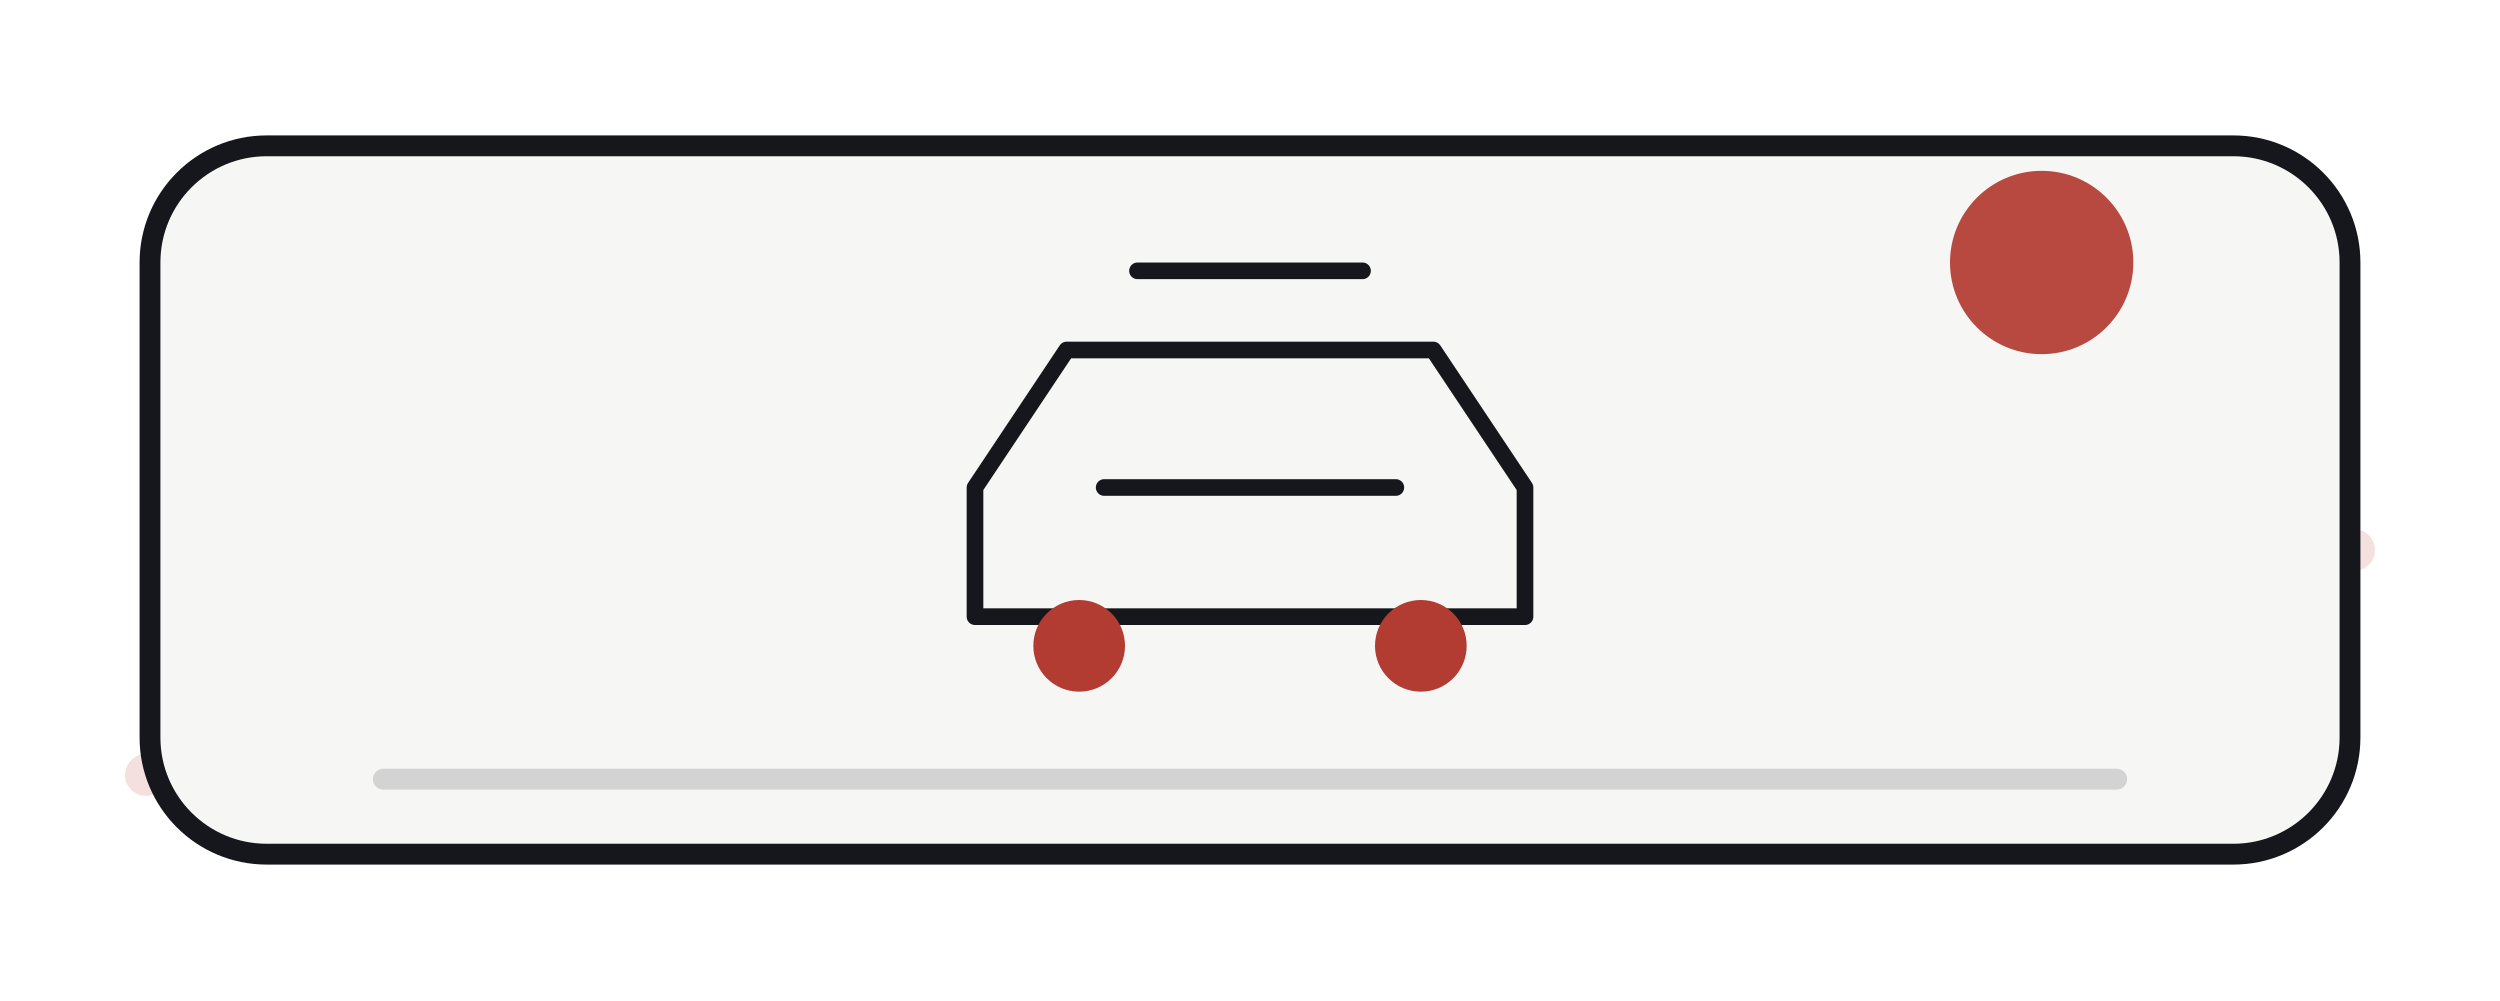
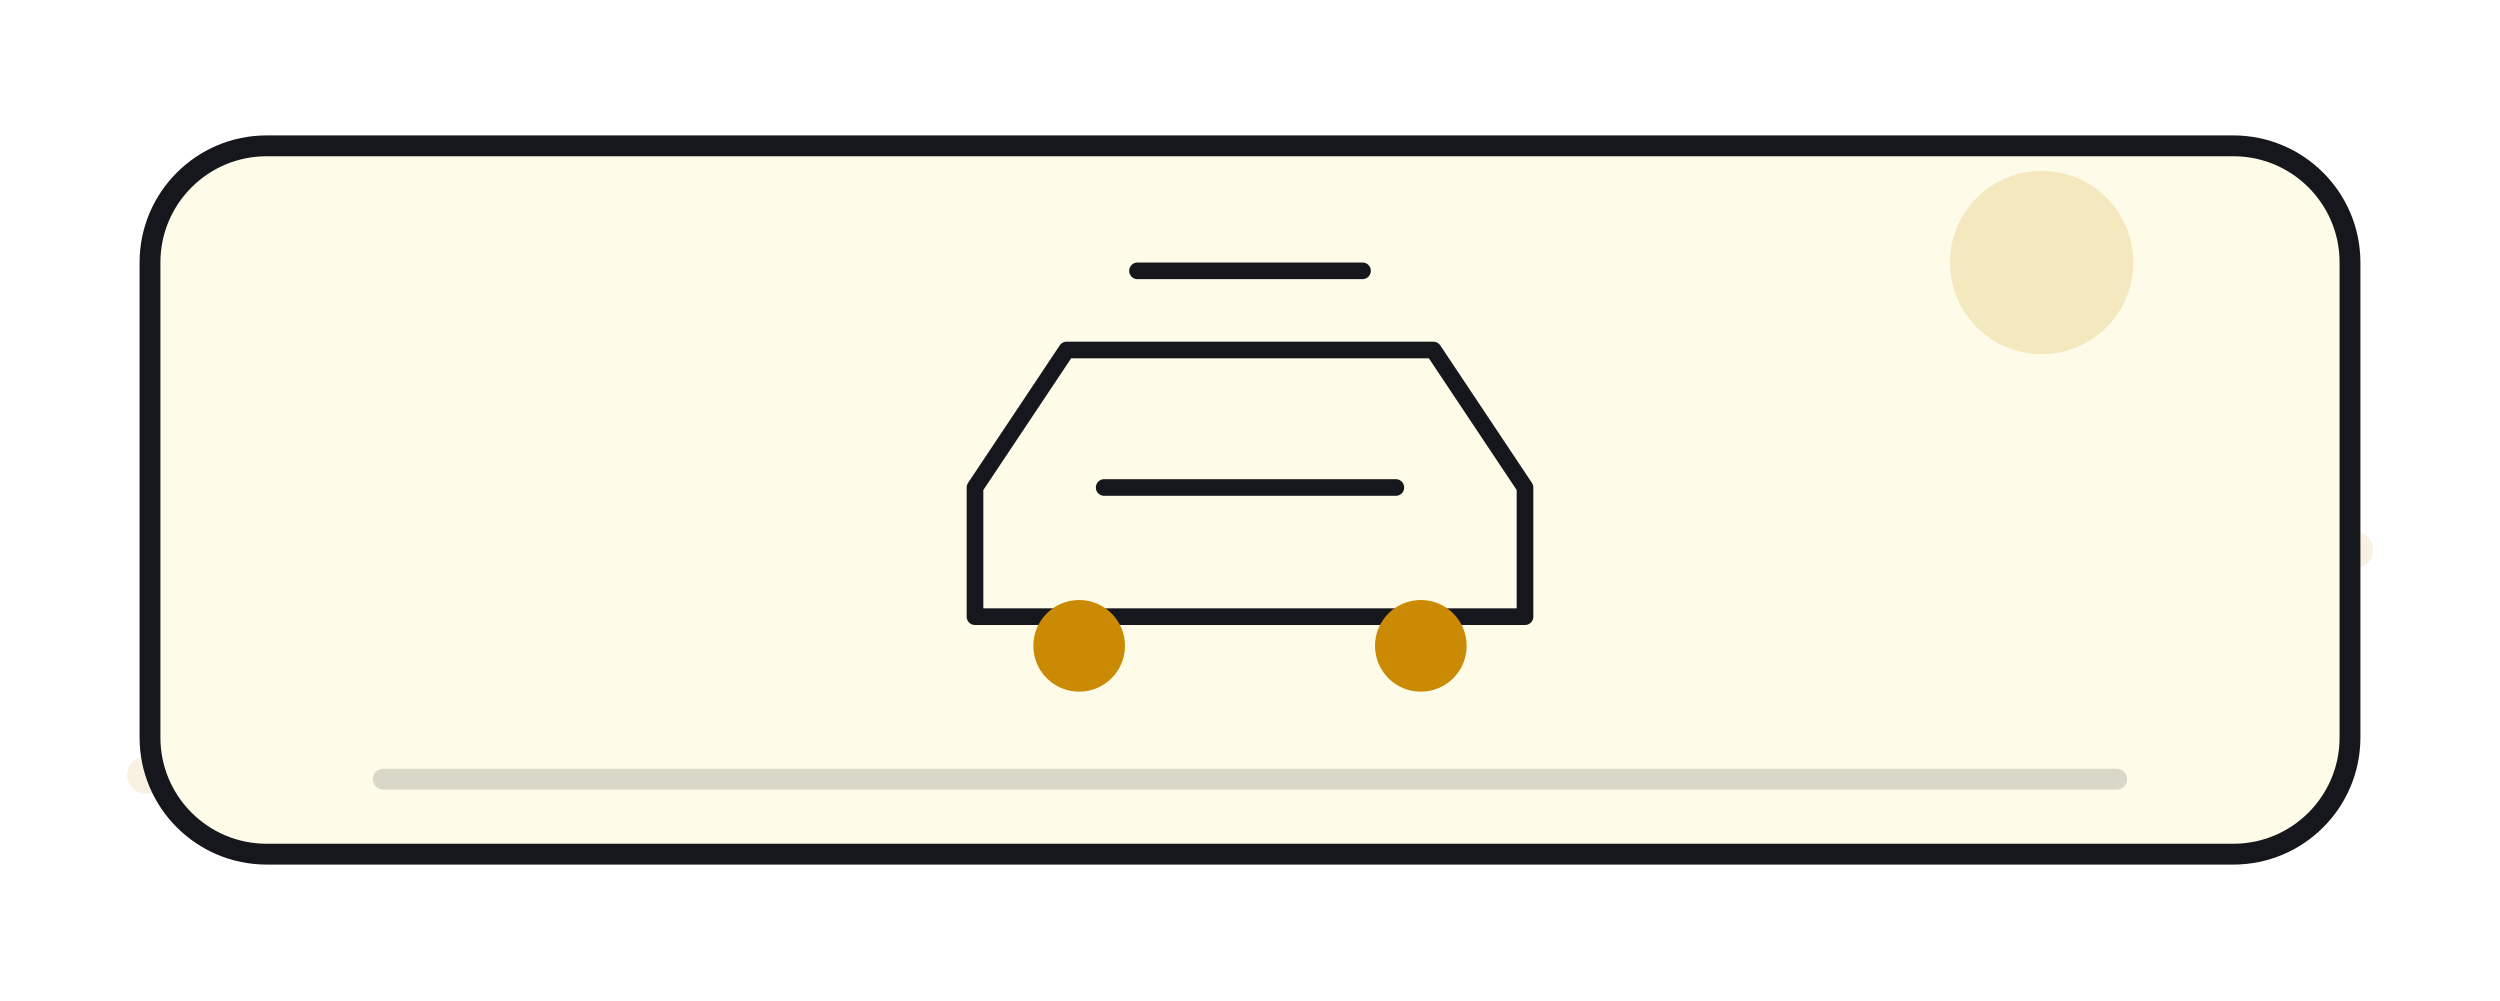
<svg xmlns="http://www.w3.org/2000/svg" viewBox="0 0 1200 480" role="img" aria-label="택시 scene illustration">
  <rect width="1200" height="480" rx="0" fill="transparent" />
-   <path d="M70 372C218 294 306 320 436 338c174 24 258-126 424-112 102 8 178 72 270 38" fill="none" stroke="#b23b32" stroke-width="20" stroke-linecap="round" opacity=".16" />
-   <rect x="72" y="70" width="1056" height="340" rx="56" fill="#f6f6f4" stroke="#16171c" stroke-width="10" />
-   <circle cx="980" cy="126" r="44" fill="#b23b32" opacity=".92" />
+   <path d="M70 372C218 294 306 320 436 338c174 24 258-126 424-112 102 8 178 72 270 38" fill="none" stroke="#ca8a04" stroke-width="18" stroke-linecap="round" opacity=".12" />
+   <rect x="72" y="70" width="1056" height="340" rx="56" fill="#fefce8" stroke="#16171c" stroke-width="10" />
+   <circle cx="980" cy="126" r="44" fill="#ca8a04" opacity=".18" />
  <path stroke="#16171c" stroke-width="8" stroke-linecap="round" stroke-linejoin="round" fill="none" d="M468 296v-62l44-66h176l44 66v62zM530 234h140M546 130h108" />
-   <circle fill="#b23b32" cx="518" cy="310" r="22" />
-   <circle fill="#b23b32" cx="682" cy="310" r="22" />
+   <circle fill="#ca8a04" cx="518" cy="310" r="22" />
+   <circle fill="#ca8a04" cx="682" cy="310" r="22" />
  <path d="M184 374h832" stroke="#16171c" stroke-width="10" stroke-linecap="round" opacity=".16" />
</svg>
